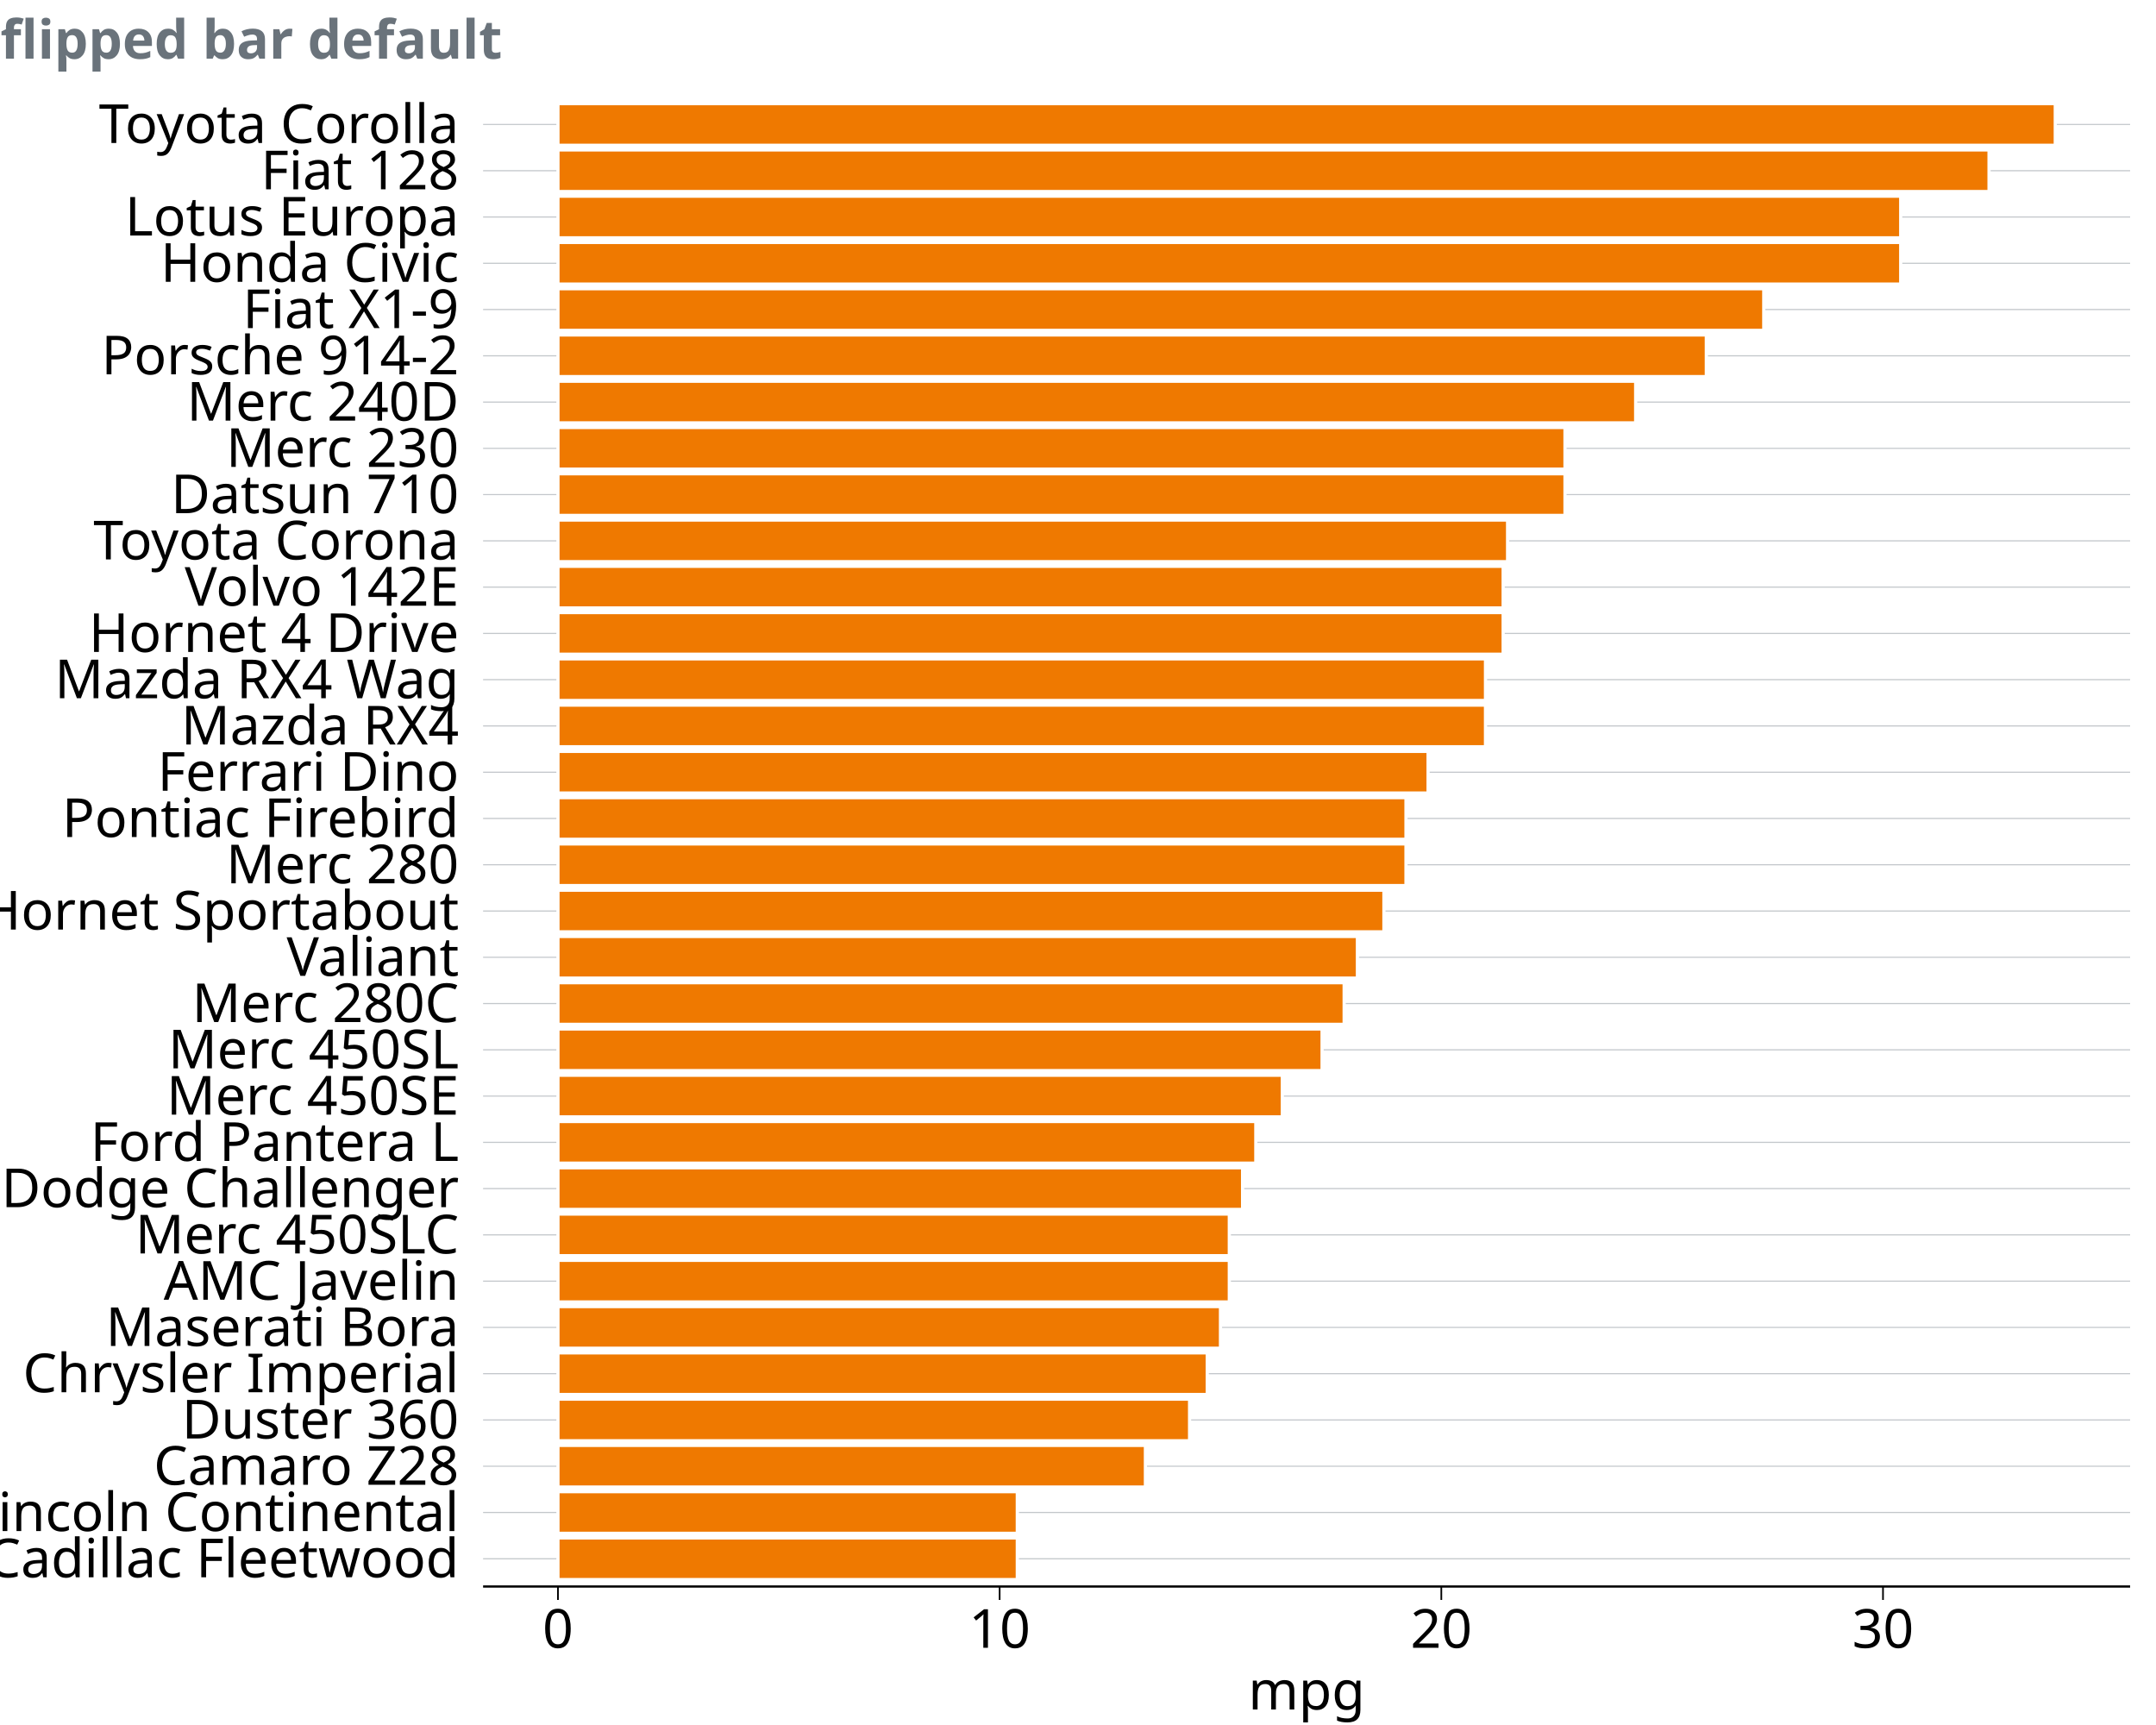
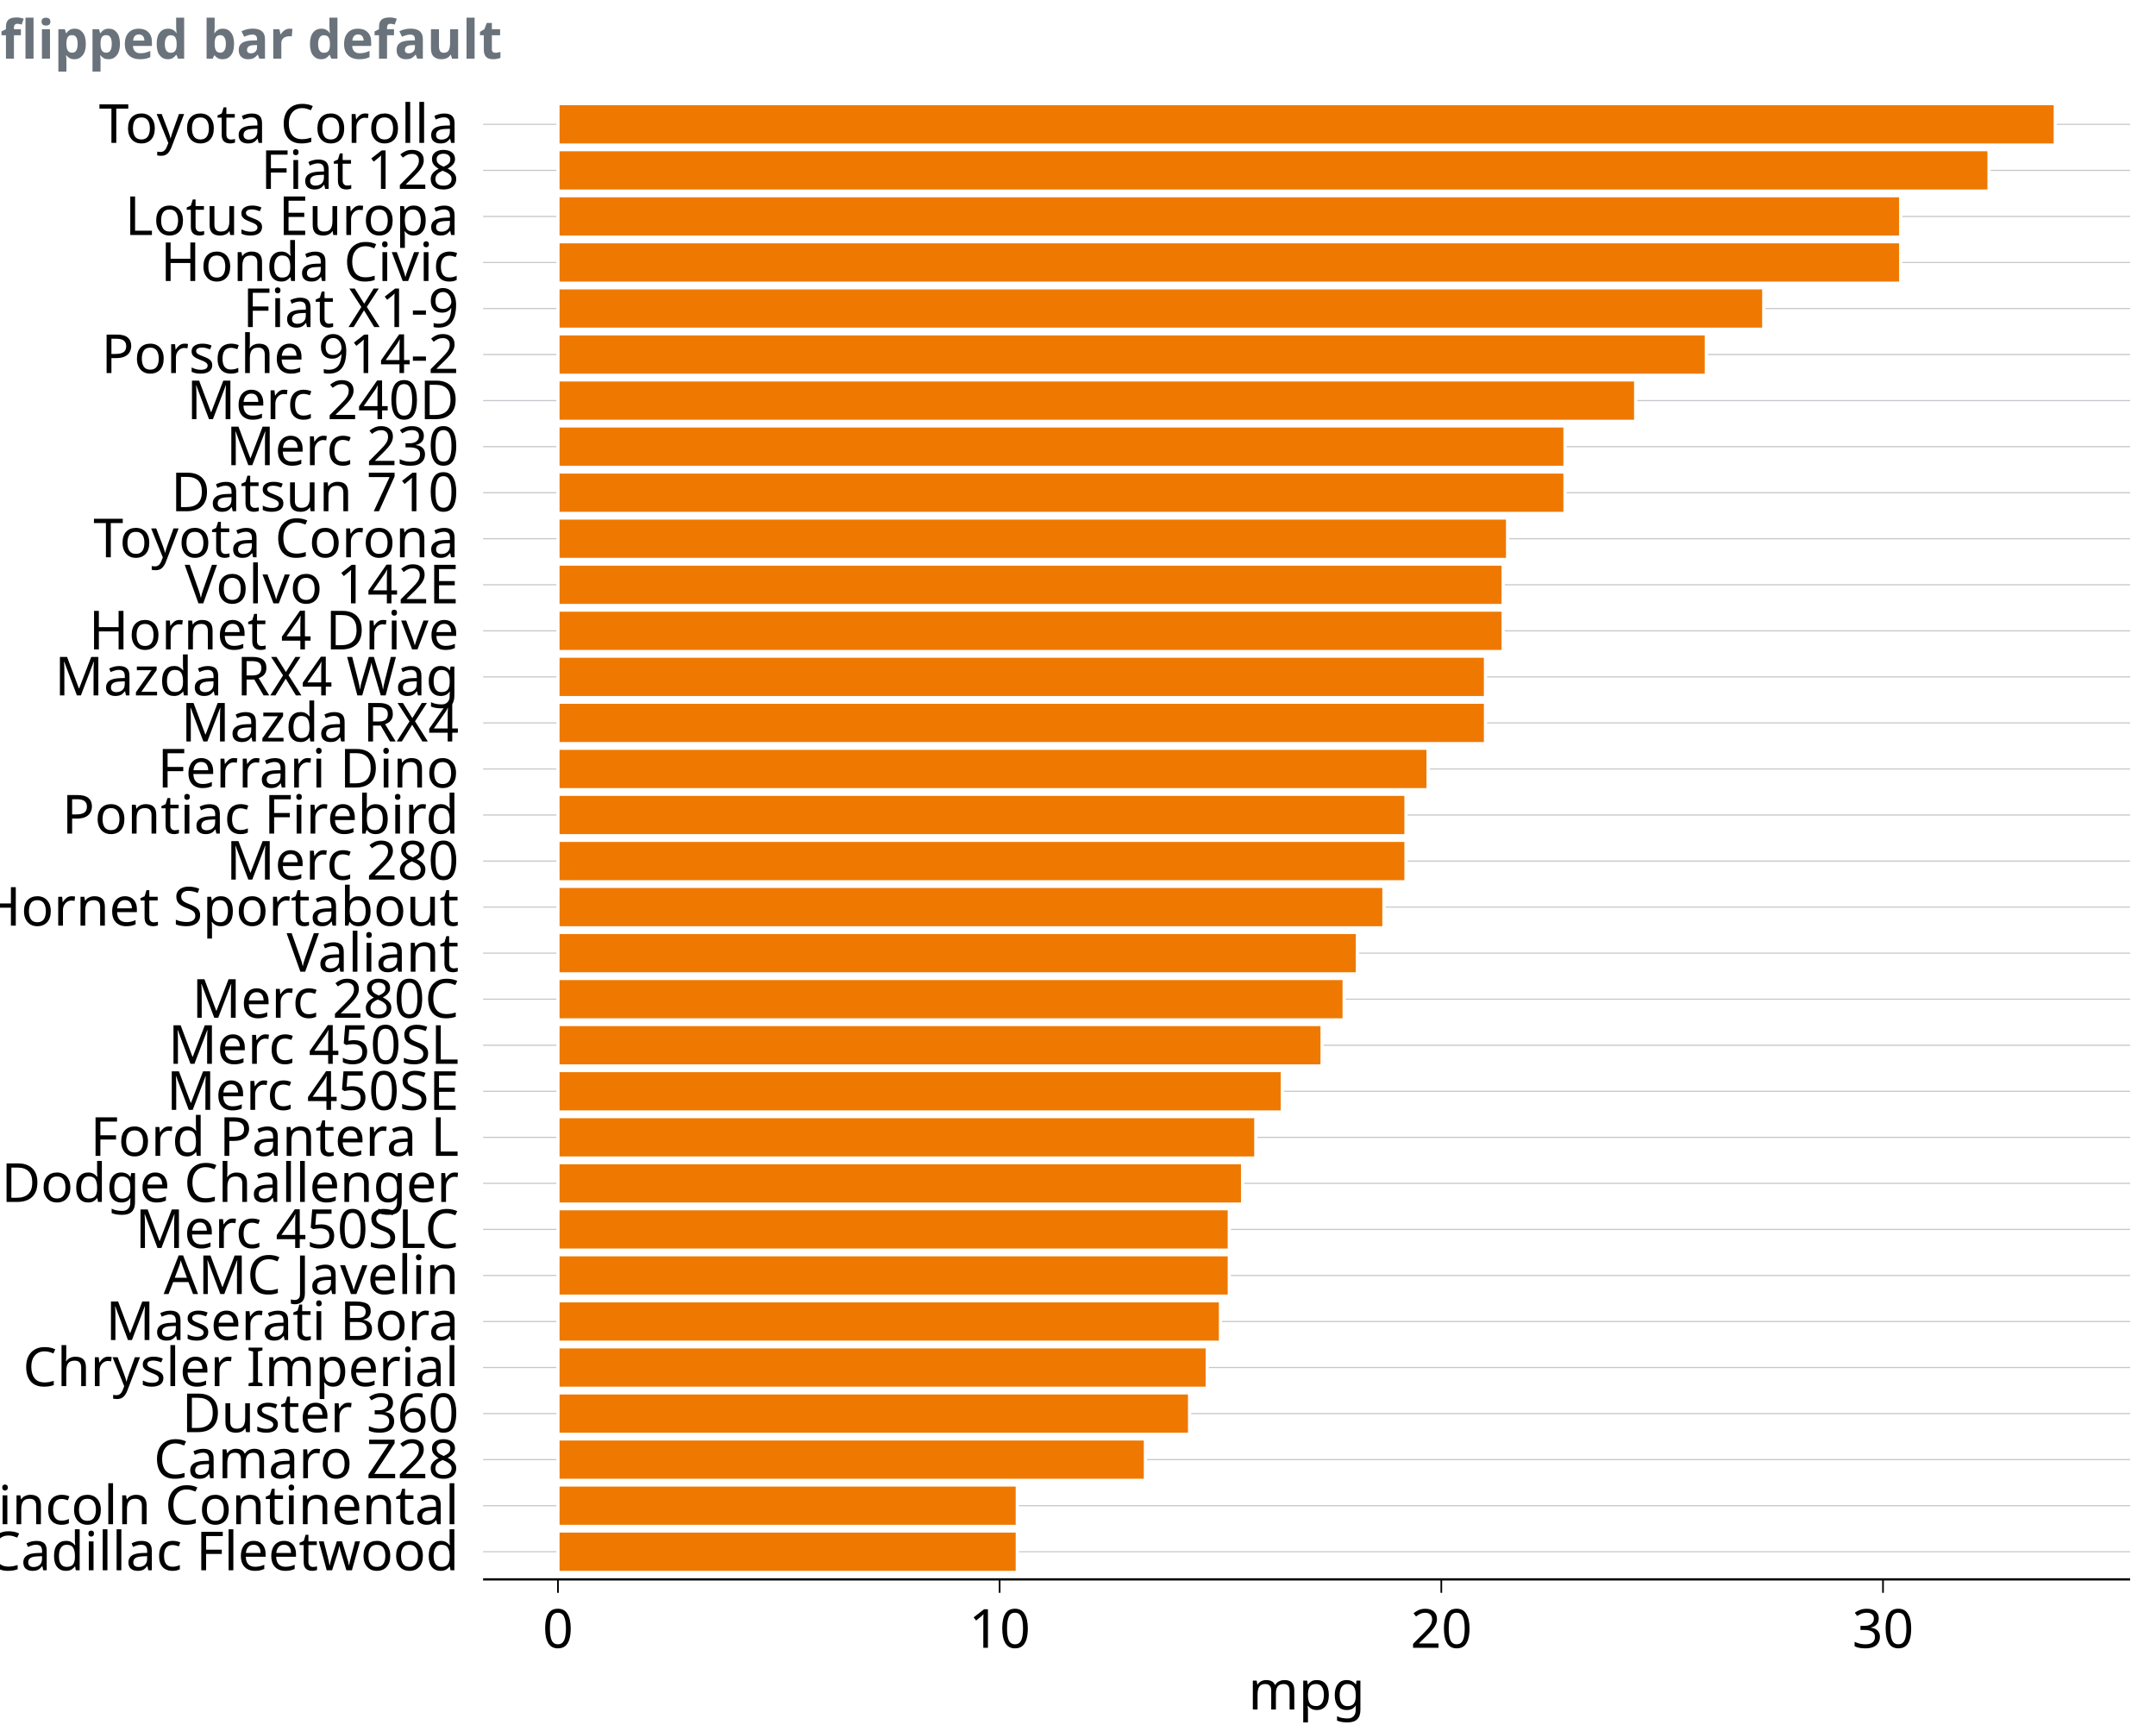
<svg xmlns="http://www.w3.org/2000/svg" class="svglite" data-engine-version="2.0" width="720.00pt" height="576.00pt" viewBox="0 0 720.00 576.00">
  <defs>
    <style type="text/css">
    .svglite line, .svglite polyline, .svglite polygon, .svglite path, .svglite rect, .svglite circle {
      fill: none;
      stroke: #000000;
      stroke-linecap: round;
      stroke-linejoin: round;
      stroke-miterlimit: 10.00;
    }
  </style>
  </defs>
  <rect width="100%" height="100%" style="stroke: none; fill: #FFFFFF;" />
  <defs>
    <clipPath id="cpMC4wMHw3MjAuMDB8MC4wMHw1NzYuMDA=">
      <rect x="0.00" y="0.00" width="720.00" height="576.00" />
    </clipPath>
  </defs>
  <g clip-path="url(#cpMC4wMHw3MjAuMDB8MC4wMHw1NzYuMDA=)">
    <rect x="0.00" y="0.00" width="720.00" height="576.00" style="stroke-width: 0.75; stroke: none; fill: #FFFFFF;" />
  </g>
  <defs>
-     <clipPath id="cpMTYxLjMzfDcxMS4zNnwzMi4yOXw1MjkuNzY=">
-       <rect x="161.33" y="32.29" width="550.03" height="497.47" />
+     <clipPath id="cpMTYxLjMzfDcxMS4zNnwzMi4yOXw1MjcuMzc=">
+       <rect x="161.33" y="32.29" width="550.03" height="495.08" />
    </clipPath>
  </defs>
-   <g clip-path="url(#cpMTYxLjMzfDcxMS4zNnwzMi4yOXw1MjkuNzY=)">
-     <rect x="161.33" y="32.29" width="550.03" height="497.47" style="stroke-width: 0.75; stroke: none; fill: #FFFFFF;" />
-     <polyline points="161.33,520.49 711.36,520.49 " style="stroke-width: 0.38; stroke: #C3C7CB; stroke-linecap: butt;" />
-     <polyline points="161.33,505.04 711.36,505.04 " style="stroke-width: 0.38; stroke: #C3C7CB; stroke-linecap: butt;" />
-     <polyline points="161.33,489.59 711.36,489.59 " style="stroke-width: 0.38; stroke: #C3C7CB; stroke-linecap: butt;" />
-     <polyline points="161.33,474.14 711.36,474.14 " style="stroke-width: 0.38; stroke: #C3C7CB; stroke-linecap: butt;" />
-     <polyline points="161.33,458.69 711.36,458.69 " style="stroke-width: 0.38; stroke: #C3C7CB; stroke-linecap: butt;" />
-     <polyline points="161.33,443.24 711.36,443.24 " style="stroke-width: 0.38; stroke: #C3C7CB; stroke-linecap: butt;" />
-     <polyline points="161.33,427.79 711.36,427.79 " style="stroke-width: 0.38; stroke: #C3C7CB; stroke-linecap: butt;" />
-     <polyline points="161.33,412.34 711.36,412.34 " style="stroke-width: 0.38; stroke: #C3C7CB; stroke-linecap: butt;" />
-     <polyline points="161.33,396.89 711.36,396.89 " style="stroke-width: 0.38; stroke: #C3C7CB; stroke-linecap: butt;" />
-     <polyline points="161.33,381.44 711.36,381.44 " style="stroke-width: 0.38; stroke: #C3C7CB; stroke-linecap: butt;" />
-     <polyline points="161.33,366.00 711.36,366.00 " style="stroke-width: 0.38; stroke: #C3C7CB; stroke-linecap: butt;" />
-     <polyline points="161.33,350.55 711.36,350.55 " style="stroke-width: 0.38; stroke: #C3C7CB; stroke-linecap: butt;" />
-     <polyline points="161.33,335.10 711.36,335.10 " style="stroke-width: 0.38; stroke: #C3C7CB; stroke-linecap: butt;" />
-     <polyline points="161.33,319.65 711.36,319.65 " style="stroke-width: 0.38; stroke: #C3C7CB; stroke-linecap: butt;" />
-     <polyline points="161.33,304.20 711.36,304.20 " style="stroke-width: 0.38; stroke: #C3C7CB; stroke-linecap: butt;" />
-     <polyline points="161.33,288.75 711.36,288.75 " style="stroke-width: 0.38; stroke: #C3C7CB; stroke-linecap: butt;" />
-     <polyline points="161.33,273.30 711.36,273.30 " style="stroke-width: 0.38; stroke: #C3C7CB; stroke-linecap: butt;" />
-     <polyline points="161.33,257.85 711.36,257.85 " style="stroke-width: 0.38; stroke: #C3C7CB; stroke-linecap: butt;" />
-     <polyline points="161.33,242.40 711.36,242.40 " style="stroke-width: 0.38; stroke: #C3C7CB; stroke-linecap: butt;" />
-     <polyline points="161.33,226.95 711.36,226.95 " style="stroke-width: 0.38; stroke: #C3C7CB; stroke-linecap: butt;" />
-     <polyline points="161.33,211.50 711.36,211.50 " style="stroke-width: 0.38; stroke: #C3C7CB; stroke-linecap: butt;" />
-     <polyline points="161.33,196.05 711.36,196.05 " style="stroke-width: 0.38; stroke: #C3C7CB; stroke-linecap: butt;" />
-     <polyline points="161.33,180.60 711.36,180.60 " style="stroke-width: 0.38; stroke: #C3C7CB; stroke-linecap: butt;" />
-     <polyline points="161.33,165.15 711.36,165.15 " style="stroke-width: 0.38; stroke: #C3C7CB; stroke-linecap: butt;" />
-     <polyline points="161.33,149.71 711.36,149.71 " style="stroke-width: 0.38; stroke: #C3C7CB; stroke-linecap: butt;" />
-     <polyline points="161.33,134.26 711.36,134.26 " style="stroke-width: 0.38; stroke: #C3C7CB; stroke-linecap: butt;" />
-     <polyline points="161.33,118.81 711.36,118.81 " style="stroke-width: 0.38; stroke: #C3C7CB; stroke-linecap: butt;" />
-     <polyline points="161.33,103.36 711.36,103.36 " style="stroke-width: 0.38; stroke: #C3C7CB; stroke-linecap: butt;" />
-     <polyline points="161.33,87.91 711.36,87.91 " style="stroke-width: 0.38; stroke: #C3C7CB; stroke-linecap: butt;" />
-     <polyline points="161.33,72.46 711.36,72.46 " style="stroke-width: 0.38; stroke: #C3C7CB; stroke-linecap: butt;" />
-     <polyline points="161.33,57.01 711.36,57.01 " style="stroke-width: 0.38; stroke: #C3C7CB; stroke-linecap: butt;" />
-     <polyline points="161.33,41.56 711.36,41.56 " style="stroke-width: 0.38; stroke: #C3C7CB; stroke-linecap: butt;" />
-     <rect x="186.33" y="235.45" width="309.75" height="13.90" style="stroke-width: 1.07; stroke: #FFFFFF; stroke-linecap: butt; stroke-linejoin: miter; fill: #EF7900;" />
-     <rect x="186.33" y="220.00" width="309.75" height="13.90" style="stroke-width: 1.07; stroke: #FFFFFF; stroke-linecap: butt; stroke-linejoin: miter; fill: #EF7900;" />
-     <rect x="186.33" y="158.20" width="336.30" height="13.90" style="stroke-width: 1.07; stroke: #FFFFFF; stroke-linecap: butt; stroke-linejoin: miter; fill: #EF7900;" />
-     <rect x="186.33" y="204.55" width="315.65" height="13.90" style="stroke-width: 1.07; stroke: #FFFFFF; stroke-linecap: butt; stroke-linejoin: miter; fill: #EF7900;" />
-     <rect x="186.33" y="297.25" width="275.83" height="13.90" style="stroke-width: 1.07; stroke: #FFFFFF; stroke-linecap: butt; stroke-linejoin: miter; fill: #EF7900;" />
-     <rect x="186.33" y="312.70" width="266.98" height="13.90" style="stroke-width: 1.07; stroke: #FFFFFF; stroke-linecap: butt; stroke-linejoin: miter; fill: #EF7900;" />
-     <rect x="186.33" y="467.19" width="210.93" height="13.90" style="stroke-width: 1.07; stroke: #FFFFFF; stroke-linecap: butt; stroke-linejoin: miter; fill: #EF7900;" />
-     <rect x="186.33" y="127.30" width="359.90" height="13.90" style="stroke-width: 1.07; stroke: #FFFFFF; stroke-linecap: butt; stroke-linejoin: miter; fill: #EF7900;" />
-     <rect x="186.33" y="142.75" width="336.30" height="13.90" style="stroke-width: 1.07; stroke: #FFFFFF; stroke-linecap: butt; stroke-linejoin: miter; fill: #EF7900;" />
-     <rect x="186.33" y="281.80" width="283.20" height="13.90" style="stroke-width: 1.07; stroke: #FFFFFF; stroke-linecap: butt; stroke-linejoin: miter; fill: #EF7900;" />
-     <rect x="186.33" y="328.14" width="262.55" height="13.90" style="stroke-width: 1.07; stroke: #FFFFFF; stroke-linecap: butt; stroke-linejoin: miter; fill: #EF7900;" />
-     <rect x="186.33" y="359.04" width="241.90" height="13.90" style="stroke-width: 1.07; stroke: #FFFFFF; stroke-linecap: butt; stroke-linejoin: miter; fill: #EF7900;" />
-     <rect x="186.33" y="343.59" width="255.18" height="13.90" style="stroke-width: 1.07; stroke: #FFFFFF; stroke-linecap: butt; stroke-linejoin: miter; fill: #EF7900;" />
-     <rect x="186.33" y="405.39" width="224.20" height="13.90" style="stroke-width: 1.07; stroke: #FFFFFF; stroke-linecap: butt; stroke-linejoin: miter; fill: #EF7900;" />
-     <rect x="186.33" y="513.54" width="153.40" height="13.90" style="stroke-width: 1.07; stroke: #FFFFFF; stroke-linecap: butt; stroke-linejoin: miter; fill: #EF7900;" />
-     <rect x="186.33" y="498.09" width="153.40" height="13.90" style="stroke-width: 1.07; stroke: #FFFFFF; stroke-linecap: butt; stroke-linejoin: miter; fill: #EF7900;" />
-     <rect x="186.33" y="451.74" width="216.83" height="13.90" style="stroke-width: 1.07; stroke: #FFFFFF; stroke-linecap: butt; stroke-linejoin: miter; fill: #EF7900;" />
-     <rect x="186.33" y="50.06" width="477.91" height="13.90" style="stroke-width: 1.07; stroke: #FFFFFF; stroke-linecap: butt; stroke-linejoin: miter; fill: #EF7900;" />
-     <rect x="186.33" y="80.96" width="448.41" height="13.90" style="stroke-width: 1.07; stroke: #FFFFFF; stroke-linecap: butt; stroke-linejoin: miter; fill: #EF7900;" />
-     <rect x="186.33" y="34.61" width="500.03" height="13.90" style="stroke-width: 1.07; stroke: #FFFFFF; stroke-linecap: butt; stroke-linejoin: miter; fill: #EF7900;" />
-     <rect x="186.33" y="173.65" width="317.13" height="13.90" style="stroke-width: 1.07; stroke: #FFFFFF; stroke-linecap: butt; stroke-linejoin: miter; fill: #EF7900;" />
-     <rect x="186.33" y="389.94" width="228.63" height="13.90" style="stroke-width: 1.07; stroke: #FFFFFF; stroke-linecap: butt; stroke-linejoin: miter; fill: #EF7900;" />
-     <rect x="186.33" y="420.84" width="224.20" height="13.90" style="stroke-width: 1.07; stroke: #FFFFFF; stroke-linecap: butt; stroke-linejoin: miter; fill: #EF7900;" />
-     <rect x="186.33" y="482.64" width="196.18" height="13.90" style="stroke-width: 1.07; stroke: #FFFFFF; stroke-linecap: butt; stroke-linejoin: miter; fill: #EF7900;" />
-     <rect x="186.33" y="266.35" width="283.20" height="13.90" style="stroke-width: 1.07; stroke: #FFFFFF; stroke-linecap: butt; stroke-linejoin: miter; fill: #EF7900;" />
-     <rect x="186.33" y="96.41" width="402.68" height="13.90" style="stroke-width: 1.07; stroke: #FFFFFF; stroke-linecap: butt; stroke-linejoin: miter; fill: #EF7900;" />
-     <rect x="186.33" y="111.85" width="383.50" height="13.90" style="stroke-width: 1.07; stroke: #FFFFFF; stroke-linecap: butt; stroke-linejoin: miter; fill: #EF7900;" />
-     <rect x="186.33" y="65.51" width="448.41" height="13.90" style="stroke-width: 1.07; stroke: #FFFFFF; stroke-linecap: butt; stroke-linejoin: miter; fill: #EF7900;" />
-     <rect x="186.33" y="374.49" width="233.05" height="13.90" style="stroke-width: 1.07; stroke: #FFFFFF; stroke-linecap: butt; stroke-linejoin: miter; fill: #EF7900;" />
-     <rect x="186.33" y="250.90" width="290.58" height="13.90" style="stroke-width: 1.07; stroke: #FFFFFF; stroke-linecap: butt; stroke-linejoin: miter; fill: #EF7900;" />
-     <rect x="186.33" y="436.29" width="221.25" height="13.90" style="stroke-width: 1.07; stroke: #FFFFFF; stroke-linecap: butt; stroke-linejoin: miter; fill: #EF7900;" />
-     <rect x="186.33" y="189.10" width="315.65" height="13.90" style="stroke-width: 1.07; stroke: #FFFFFF; stroke-linecap: butt; stroke-linejoin: miter; fill: #EF7900;" />
+   <g clip-path="url(#cpMTYxLjMzfDcxMS4zNnwzMi4yOXw1MjcuMzc=)">
+     <rect x="161.33" y="32.29" width="550.03" height="495.08" style="stroke-width: 0.75; stroke: none; fill: #FFFFFF;" />
+     <polyline points="161.33,518.14 711.36,518.14 " style="stroke-width: 0.38; stroke: #C3C7CB; stroke-linecap: butt;" />
+     <polyline points="161.33,502.77 711.36,502.77 " style="stroke-width: 0.38; stroke: #C3C7CB; stroke-linecap: butt;" />
+     <polyline points="161.33,487.39 711.36,487.39 " style="stroke-width: 0.38; stroke: #C3C7CB; stroke-linecap: butt;" />
+     <polyline points="161.33,472.02 711.36,472.02 " style="stroke-width: 0.38; stroke: #C3C7CB; stroke-linecap: butt;" />
+     <polyline points="161.33,456.64 711.36,456.64 " style="stroke-width: 0.38; stroke: #C3C7CB; stroke-linecap: butt;" />
+     <polyline points="161.33,441.27 711.36,441.27 " style="stroke-width: 0.38; stroke: #C3C7CB; stroke-linecap: butt;" />
+     <polyline points="161.33,425.89 711.36,425.89 " style="stroke-width: 0.38; stroke: #C3C7CB; stroke-linecap: butt;" />
+     <polyline points="161.33,410.52 711.36,410.52 " style="stroke-width: 0.38; stroke: #C3C7CB; stroke-linecap: butt;" />
+     <polyline points="161.33,395.14 711.36,395.14 " style="stroke-width: 0.38; stroke: #C3C7CB; stroke-linecap: butt;" />
+     <polyline points="161.33,379.77 711.36,379.77 " style="stroke-width: 0.38; stroke: #C3C7CB; stroke-linecap: butt;" />
+     <polyline points="161.33,364.39 711.36,364.39 " style="stroke-width: 0.38; stroke: #C3C7CB; stroke-linecap: butt;" />
+     <polyline points="161.33,349.02 711.36,349.02 " style="stroke-width: 0.38; stroke: #C3C7CB; stroke-linecap: butt;" />
+     <polyline points="161.33,333.64 711.36,333.64 " style="stroke-width: 0.38; stroke: #C3C7CB; stroke-linecap: butt;" />
+     <polyline points="161.33,318.27 711.36,318.27 " style="stroke-width: 0.38; stroke: #C3C7CB; stroke-linecap: butt;" />
+     <polyline points="161.33,302.89 711.36,302.89 " style="stroke-width: 0.38; stroke: #C3C7CB; stroke-linecap: butt;" />
+     <polyline points="161.33,287.52 711.36,287.52 " style="stroke-width: 0.38; stroke: #C3C7CB; stroke-linecap: butt;" />
+     <polyline points="161.33,272.14 711.36,272.14 " style="stroke-width: 0.38; stroke: #C3C7CB; stroke-linecap: butt;" />
+     <polyline points="161.33,256.77 711.36,256.77 " style="stroke-width: 0.38; stroke: #C3C7CB; stroke-linecap: butt;" />
+     <polyline points="161.33,241.39 711.36,241.39 " style="stroke-width: 0.38; stroke: #C3C7CB; stroke-linecap: butt;" />
+     <polyline points="161.33,226.02 711.36,226.02 " style="stroke-width: 0.38; stroke: #C3C7CB; stroke-linecap: butt;" />
+     <polyline points="161.33,210.64 711.36,210.64 " style="stroke-width: 0.38; stroke: #C3C7CB; stroke-linecap: butt;" />
+     <polyline points="161.33,195.27 711.36,195.27 " style="stroke-width: 0.38; stroke: #C3C7CB; stroke-linecap: butt;" />
+     <polyline points="161.33,179.89 711.36,179.89 " style="stroke-width: 0.38; stroke: #C3C7CB; stroke-linecap: butt;" />
+     <polyline points="161.33,164.52 711.36,164.52 " style="stroke-width: 0.38; stroke: #C3C7CB; stroke-linecap: butt;" />
+     <polyline points="161.33,149.14 711.36,149.14 " style="stroke-width: 0.38; stroke: #C3C7CB; stroke-linecap: butt;" />
+     <polyline points="161.33,133.77 711.36,133.77 " style="stroke-width: 0.38; stroke: #C3C7CB; stroke-linecap: butt;" />
+     <polyline points="161.33,118.39 711.36,118.39 " style="stroke-width: 0.38; stroke: #C3C7CB; stroke-linecap: butt;" />
+     <polyline points="161.33,103.02 711.36,103.02 " style="stroke-width: 0.38; stroke: #C3C7CB; stroke-linecap: butt;" />
+     <polyline points="161.33,87.64 711.36,87.64 " style="stroke-width: 0.38; stroke: #C3C7CB; stroke-linecap: butt;" />
+     <polyline points="161.33,72.27 711.36,72.27 " style="stroke-width: 0.38; stroke: #C3C7CB; stroke-linecap: butt;" />
+     <polyline points="161.33,56.89 711.36,56.89 " style="stroke-width: 0.38; stroke: #C3C7CB; stroke-linecap: butt;" />
+     <polyline points="161.33,41.52 711.36,41.52 " style="stroke-width: 0.38; stroke: #C3C7CB; stroke-linecap: butt;" />
+     <rect x="186.33" y="234.47" width="309.75" height="13.84" style="stroke-width: 1.07; stroke: #FFFFFF; stroke-linecap: butt; stroke-linejoin: miter; fill: #EF7900;" />
+     <rect x="186.33" y="219.10" width="309.75" height="13.84" style="stroke-width: 1.07; stroke: #FFFFFF; stroke-linecap: butt; stroke-linejoin: miter; fill: #EF7900;" />
+     <rect x="186.33" y="157.60" width="336.30" height="13.84" style="stroke-width: 1.07; stroke: #FFFFFF; stroke-linecap: butt; stroke-linejoin: miter; fill: #EF7900;" />
+     <rect x="186.33" y="203.72" width="315.65" height="13.84" style="stroke-width: 1.07; stroke: #FFFFFF; stroke-linecap: butt; stroke-linejoin: miter; fill: #EF7900;" />
+     <rect x="186.33" y="295.97" width="275.83" height="13.84" style="stroke-width: 1.07; stroke: #FFFFFF; stroke-linecap: butt; stroke-linejoin: miter; fill: #EF7900;" />
+     <rect x="186.33" y="311.35" width="266.98" height="13.84" style="stroke-width: 1.07; stroke: #FFFFFF; stroke-linecap: butt; stroke-linejoin: miter; fill: #EF7900;" />
+     <rect x="186.33" y="465.10" width="210.93" height="13.84" style="stroke-width: 1.07; stroke: #FFFFFF; stroke-linecap: butt; stroke-linejoin: miter; fill: #EF7900;" />
+     <rect x="186.33" y="126.85" width="359.90" height="13.84" style="stroke-width: 1.07; stroke: #FFFFFF; stroke-linecap: butt; stroke-linejoin: miter; fill: #EF7900;" />
+     <rect x="186.33" y="142.22" width="336.30" height="13.84" style="stroke-width: 1.07; stroke: #FFFFFF; stroke-linecap: butt; stroke-linejoin: miter; fill: #EF7900;" />
+     <rect x="186.33" y="280.60" width="283.20" height="13.84" style="stroke-width: 1.07; stroke: #FFFFFF; stroke-linecap: butt; stroke-linejoin: miter; fill: #EF7900;" />
+     <rect x="186.33" y="326.72" width="262.55" height="13.84" style="stroke-width: 1.07; stroke: #FFFFFF; stroke-linecap: butt; stroke-linejoin: miter; fill: #EF7900;" />
+     <rect x="186.33" y="357.47" width="241.90" height="13.84" style="stroke-width: 1.07; stroke: #FFFFFF; stroke-linecap: butt; stroke-linejoin: miter; fill: #EF7900;" />
+     <rect x="186.33" y="342.10" width="255.18" height="13.84" style="stroke-width: 1.07; stroke: #FFFFFF; stroke-linecap: butt; stroke-linejoin: miter; fill: #EF7900;" />
+     <rect x="186.33" y="403.60" width="224.20" height="13.84" style="stroke-width: 1.07; stroke: #FFFFFF; stroke-linecap: butt; stroke-linejoin: miter; fill: #EF7900;" />
+     <rect x="186.33" y="511.22" width="153.40" height="13.84" style="stroke-width: 1.07; stroke: #FFFFFF; stroke-linecap: butt; stroke-linejoin: miter; fill: #EF7900;" />
+     <rect x="186.33" y="495.85" width="153.40" height="13.84" style="stroke-width: 1.07; stroke: #FFFFFF; stroke-linecap: butt; stroke-linejoin: miter; fill: #EF7900;" />
+     <rect x="186.33" y="449.72" width="216.83" height="13.84" style="stroke-width: 1.07; stroke: #FFFFFF; stroke-linecap: butt; stroke-linejoin: miter; fill: #EF7900;" />
+     <rect x="186.33" y="49.97" width="477.91" height="13.84" style="stroke-width: 1.07; stroke: #FFFFFF; stroke-linecap: butt; stroke-linejoin: miter; fill: #EF7900;" />
+     <rect x="186.33" y="80.72" width="448.41" height="13.84" style="stroke-width: 1.07; stroke: #FFFFFF; stroke-linecap: butt; stroke-linejoin: miter; fill: #EF7900;" />
+     <rect x="186.33" y="34.60" width="500.03" height="13.84" style="stroke-width: 1.07; stroke: #FFFFFF; stroke-linecap: butt; stroke-linejoin: miter; fill: #EF7900;" />
+     <rect x="186.33" y="172.97" width="317.13" height="13.84" style="stroke-width: 1.07; stroke: #FFFFFF; stroke-linecap: butt; stroke-linejoin: miter; fill: #EF7900;" />
+     <rect x="186.33" y="388.22" width="228.63" height="13.84" style="stroke-width: 1.07; stroke: #FFFFFF; stroke-linecap: butt; stroke-linejoin: miter; fill: #EF7900;" />
+     <rect x="186.33" y="418.97" width="224.20" height="13.84" style="stroke-width: 1.07; stroke: #FFFFFF; stroke-linecap: butt; stroke-linejoin: miter; fill: #EF7900;" />
+     <rect x="186.33" y="480.47" width="196.18" height="13.84" style="stroke-width: 1.07; stroke: #FFFFFF; stroke-linecap: butt; stroke-linejoin: miter; fill: #EF7900;" />
+     <rect x="186.33" y="265.22" width="283.20" height="13.84" style="stroke-width: 1.07; stroke: #FFFFFF; stroke-linecap: butt; stroke-linejoin: miter; fill: #EF7900;" />
+     <rect x="186.33" y="96.10" width="402.68" height="13.84" style="stroke-width: 1.07; stroke: #FFFFFF; stroke-linecap: butt; stroke-linejoin: miter; fill: #EF7900;" />
+     <rect x="186.33" y="111.47" width="383.50" height="13.84" style="stroke-width: 1.07; stroke: #FFFFFF; stroke-linecap: butt; stroke-linejoin: miter; fill: #EF7900;" />
+     <rect x="186.33" y="65.35" width="448.41" height="13.84" style="stroke-width: 1.07; stroke: #FFFFFF; stroke-linecap: butt; stroke-linejoin: miter; fill: #EF7900;" />
+     <rect x="186.33" y="372.85" width="233.05" height="13.84" style="stroke-width: 1.07; stroke: #FFFFFF; stroke-linecap: butt; stroke-linejoin: miter; fill: #EF7900;" />
+     <rect x="186.33" y="249.85" width="290.58" height="13.84" style="stroke-width: 1.07; stroke: #FFFFFF; stroke-linecap: butt; stroke-linejoin: miter; fill: #EF7900;" />
+     <rect x="186.33" y="434.35" width="221.25" height="13.84" style="stroke-width: 1.07; stroke: #FFFFFF; stroke-linecap: butt; stroke-linejoin: miter; fill: #EF7900;" />
+     <rect x="186.33" y="188.35" width="315.65" height="13.84" style="stroke-width: 1.07; stroke: #FFFFFF; stroke-linecap: butt; stroke-linejoin: miter; fill: #EF7900;" />
  </g>
  <g clip-path="url(#cpMC4wMHw3MjAuMDB8MC4wMHw1NzYuMDA=)">
-     <text x="153.26" y="526.68" text-anchor="end" style="font-size: 18.00px; font-family: sans;" textLength="152.09px" lengthAdjust="spacingAndGlyphs">Cadillac Fleetwood</text>
-     <text x="153.26" y="511.23" text-anchor="end" style="font-size: 18.00px; font-family: sans;" textLength="153.11px" lengthAdjust="spacingAndGlyphs">Lincoln Continental</text>
-     <text x="153.26" y="495.78" text-anchor="end" style="font-size: 18.00px; font-family: sans;" textLength="100.05px" lengthAdjust="spacingAndGlyphs">Camaro Z28</text>
-     <text x="153.26" y="480.33" text-anchor="end" style="font-size: 18.00px; font-family: sans;" textLength="88.06px" lengthAdjust="spacingAndGlyphs">Duster 360</text>
-     <text x="153.26" y="464.89" text-anchor="end" style="font-size: 18.00px; font-family: sans;" textLength="136.05px" lengthAdjust="spacingAndGlyphs">Chrysler Imperial</text>
-     <text x="153.26" y="449.44" text-anchor="end" style="font-size: 18.00px; font-family: sans;" textLength="112.06px" lengthAdjust="spacingAndGlyphs">Maserati Bora</text>
-     <text x="153.26" y="433.99" text-anchor="end" style="font-size: 18.00px; font-family: sans;" textLength="101.06px" lengthAdjust="spacingAndGlyphs">AMC Javelin</text>
-     <text x="153.26" y="418.54" text-anchor="end" style="font-size: 18.00px; font-family: sans;" textLength="110.07px" lengthAdjust="spacingAndGlyphs">Merc 450SLC</text>
-     <text x="153.26" y="403.09" text-anchor="end" style="font-size: 18.00px; font-family: sans;" textLength="145.11px" lengthAdjust="spacingAndGlyphs">Dodge Challenger</text>
-     <text x="153.26" y="387.64" text-anchor="end" style="font-size: 18.00px; font-family: sans;" textLength="120.07px" lengthAdjust="spacingAndGlyphs">Ford Pantera L</text>
-     <text x="153.26" y="372.19" text-anchor="end" style="font-size: 18.00px; font-family: sans;" textLength="99.07px" lengthAdjust="spacingAndGlyphs">Merc 450SE</text>
-     <text x="153.26" y="356.74" text-anchor="end" style="font-size: 18.00px; font-family: sans;" textLength="97.07px" lengthAdjust="spacingAndGlyphs">Merc 450SL</text>
-     <text x="153.26" y="341.29" text-anchor="end" style="font-size: 18.00px; font-family: sans;" textLength="88.05px" lengthAdjust="spacingAndGlyphs">Merc 280C</text>
-     <text x="153.26" y="325.84" text-anchor="end" style="font-size: 18.00px; font-family: sans;" textLength="55.04px" lengthAdjust="spacingAndGlyphs">Valiant</text>
-     <text x="153.26" y="310.39" text-anchor="end" style="font-size: 18.00px; font-family: sans;" textLength="147.11px" lengthAdjust="spacingAndGlyphs">Hornet Sportabout</text>
-     <text x="153.26" y="294.94" text-anchor="end" style="font-size: 18.00px; font-family: sans;" textLength="75.05px" lengthAdjust="spacingAndGlyphs">Merc 280</text>
-     <text x="153.26" y="279.49" text-anchor="end" style="font-size: 18.00px; font-family: sans;" textLength="126.06px" lengthAdjust="spacingAndGlyphs">Pontiac Firebird</text>
-     <text x="153.26" y="264.04" text-anchor="end" style="font-size: 18.00px; font-family: sans;" textLength="95.02px" lengthAdjust="spacingAndGlyphs">Ferrari Dino</text>
-     <text x="153.26" y="248.60" text-anchor="end" style="font-size: 18.00px; font-family: sans;" textLength="94.07px" lengthAdjust="spacingAndGlyphs">Mazda RX4</text>
-     <text x="153.26" y="233.15" text-anchor="end" style="font-size: 18.00px; font-family: sans;" textLength="136.08px" lengthAdjust="spacingAndGlyphs">Mazda RX4 Wag</text>
-     <text x="153.26" y="217.70" text-anchor="end" style="font-size: 18.00px; font-family: sans;" textLength="116.06px" lengthAdjust="spacingAndGlyphs">Hornet 4 Drive</text>
-     <text x="153.26" y="202.25" text-anchor="end" style="font-size: 18.00px; font-family: sans;" textLength="92.08px" lengthAdjust="spacingAndGlyphs">Volvo 142E</text>
-     <text x="153.26" y="186.80" text-anchor="end" style="font-size: 18.00px; font-family: sans;" textLength="119.08px" lengthAdjust="spacingAndGlyphs">Toyota Corona</text>
-     <text x="153.26" y="171.35" text-anchor="end" style="font-size: 18.00px; font-family: sans;" textLength="92.08px" lengthAdjust="spacingAndGlyphs">Datsun 710</text>
-     <text x="153.26" y="155.90" text-anchor="end" style="font-size: 18.00px; font-family: sans;" textLength="75.05px" lengthAdjust="spacingAndGlyphs">Merc 230</text>
-     <text x="153.26" y="140.45" text-anchor="end" style="font-size: 18.00px; font-family: sans;" textLength="88.05px" lengthAdjust="spacingAndGlyphs">Merc 240D</text>
-     <text x="153.26" y="125.00" text-anchor="end" style="font-size: 18.00px; font-family: sans;" textLength="117.09px" lengthAdjust="spacingAndGlyphs">Porsche 914-2</text>
-     <text x="153.26" y="109.55" text-anchor="end" style="font-size: 18.00px; font-family: sans;" textLength="73.03px" lengthAdjust="spacingAndGlyphs">Fiat X1-9</text>
-     <text x="153.26" y="94.10" text-anchor="end" style="font-size: 18.00px; font-family: sans;" textLength="97.06px" lengthAdjust="spacingAndGlyphs">Honda Civic</text>
-     <text x="153.26" y="78.65" text-anchor="end" style="font-size: 18.00px; font-family: sans;" textLength="107.09px" lengthAdjust="spacingAndGlyphs">Lotus Europa</text>
-     <text x="153.26" y="63.20" text-anchor="end" style="font-size: 18.00px; font-family: sans;" textLength="65.04px" lengthAdjust="spacingAndGlyphs">Fiat 128</text>
-     <text x="153.26" y="47.75" text-anchor="end" style="font-size: 18.00px; font-family: sans;" textLength="117.06px" lengthAdjust="spacingAndGlyphs">Toyota Corolla</text>
-     <polyline points="161.33,529.76 711.36,529.76 " style="stroke-width: 0.75; stroke-linecap: butt;" />
-     <polyline points="186.33,534.24 186.33,529.76 " style="stroke-width: 0.56; stroke-linecap: butt;" />
-     <polyline points="333.83,534.24 333.83,529.76 " style="stroke-width: 0.56; stroke-linecap: butt;" />
-     <polyline points="481.33,534.24 481.33,529.76 " style="stroke-width: 0.56; stroke-linecap: butt;" />
-     <polyline points="628.83,534.24 628.83,529.76 " style="stroke-width: 0.56; stroke-linecap: butt;" />
+     <text x="153.26" y="524.34" text-anchor="end" style="font-size: 18.00px; font-family: sans;" textLength="152.09px" lengthAdjust="spacingAndGlyphs">Cadillac Fleetwood</text>
+     <text x="153.26" y="508.96" text-anchor="end" style="font-size: 18.00px; font-family: sans;" textLength="153.11px" lengthAdjust="spacingAndGlyphs">Lincoln Continental</text>
+     <text x="153.26" y="493.59" text-anchor="end" style="font-size: 18.00px; font-family: sans;" textLength="100.05px" lengthAdjust="spacingAndGlyphs">Camaro Z28</text>
+     <text x="153.26" y="478.21" text-anchor="end" style="font-size: 18.00px; font-family: sans;" textLength="88.06px" lengthAdjust="spacingAndGlyphs">Duster 360</text>
+     <text x="153.26" y="462.84" text-anchor="end" style="font-size: 18.00px; font-family: sans;" textLength="136.05px" lengthAdjust="spacingAndGlyphs">Chrysler Imperial</text>
+     <text x="153.26" y="447.46" text-anchor="end" style="font-size: 18.00px; font-family: sans;" textLength="112.06px" lengthAdjust="spacingAndGlyphs">Maserati Bora</text>
+     <text x="153.26" y="432.09" text-anchor="end" style="font-size: 18.00px; font-family: sans;" textLength="101.06px" lengthAdjust="spacingAndGlyphs">AMC Javelin</text>
+     <text x="153.26" y="416.71" text-anchor="end" style="font-size: 18.00px; font-family: sans;" textLength="110.07px" lengthAdjust="spacingAndGlyphs">Merc 450SLC</text>
+     <text x="153.26" y="401.34" text-anchor="end" style="font-size: 18.00px; font-family: sans;" textLength="145.11px" lengthAdjust="spacingAndGlyphs">Dodge Challenger</text>
+     <text x="153.26" y="385.96" text-anchor="end" style="font-size: 18.00px; font-family: sans;" textLength="120.07px" lengthAdjust="spacingAndGlyphs">Ford Pantera L</text>
+     <text x="153.26" y="370.59" text-anchor="end" style="font-size: 18.00px; font-family: sans;" textLength="99.07px" lengthAdjust="spacingAndGlyphs">Merc 450SE</text>
+     <text x="153.26" y="355.21" text-anchor="end" style="font-size: 18.00px; font-family: sans;" textLength="97.07px" lengthAdjust="spacingAndGlyphs">Merc 450SL</text>
+     <text x="153.26" y="339.84" text-anchor="end" style="font-size: 18.00px; font-family: sans;" textLength="88.05px" lengthAdjust="spacingAndGlyphs">Merc 280C</text>
+     <text x="153.26" y="324.46" text-anchor="end" style="font-size: 18.00px; font-family: sans;" textLength="55.04px" lengthAdjust="spacingAndGlyphs">Valiant</text>
+     <text x="153.26" y="309.09" text-anchor="end" style="font-size: 18.00px; font-family: sans;" textLength="147.11px" lengthAdjust="spacingAndGlyphs">Hornet Sportabout</text>
+     <text x="153.26" y="293.71" text-anchor="end" style="font-size: 18.00px; font-family: sans;" textLength="75.05px" lengthAdjust="spacingAndGlyphs">Merc 280</text>
+     <text x="153.26" y="278.34" text-anchor="end" style="font-size: 18.00px; font-family: sans;" textLength="126.06px" lengthAdjust="spacingAndGlyphs">Pontiac Firebird</text>
+     <text x="153.26" y="262.96" text-anchor="end" style="font-size: 18.00px; font-family: sans;" textLength="95.02px" lengthAdjust="spacingAndGlyphs">Ferrari Dino</text>
+     <text x="153.26" y="247.59" text-anchor="end" style="font-size: 18.00px; font-family: sans;" textLength="94.07px" lengthAdjust="spacingAndGlyphs">Mazda RX4</text>
+     <text x="153.26" y="232.21" text-anchor="end" style="font-size: 18.00px; font-family: sans;" textLength="136.08px" lengthAdjust="spacingAndGlyphs">Mazda RX4 Wag</text>
+     <text x="153.26" y="216.84" text-anchor="end" style="font-size: 18.00px; font-family: sans;" textLength="116.06px" lengthAdjust="spacingAndGlyphs">Hornet 4 Drive</text>
+     <text x="153.26" y="201.46" text-anchor="end" style="font-size: 18.00px; font-family: sans;" textLength="92.08px" lengthAdjust="spacingAndGlyphs">Volvo 142E</text>
+     <text x="153.26" y="186.09" text-anchor="end" style="font-size: 18.00px; font-family: sans;" textLength="119.08px" lengthAdjust="spacingAndGlyphs">Toyota Corona</text>
+     <text x="153.26" y="170.71" text-anchor="end" style="font-size: 18.00px; font-family: sans;" textLength="92.08px" lengthAdjust="spacingAndGlyphs">Datsun 710</text>
+     <text x="153.26" y="155.33" text-anchor="end" style="font-size: 18.00px; font-family: sans;" textLength="75.05px" lengthAdjust="spacingAndGlyphs">Merc 230</text>
+     <text x="153.26" y="139.96" text-anchor="end" style="font-size: 18.00px; font-family: sans;" textLength="88.05px" lengthAdjust="spacingAndGlyphs">Merc 240D</text>
+     <text x="153.26" y="124.58" text-anchor="end" style="font-size: 18.00px; font-family: sans;" textLength="117.09px" lengthAdjust="spacingAndGlyphs">Porsche 914-2</text>
+     <text x="153.26" y="109.21" text-anchor="end" style="font-size: 18.00px; font-family: sans;" textLength="73.03px" lengthAdjust="spacingAndGlyphs">Fiat X1-9</text>
+     <text x="153.26" y="93.83" text-anchor="end" style="font-size: 18.00px; font-family: sans;" textLength="97.06px" lengthAdjust="spacingAndGlyphs">Honda Civic</text>
+     <text x="153.26" y="78.46" text-anchor="end" style="font-size: 18.00px; font-family: sans;" textLength="107.09px" lengthAdjust="spacingAndGlyphs">Lotus Europa</text>
+     <text x="153.26" y="63.08" text-anchor="end" style="font-size: 18.00px; font-family: sans;" textLength="65.04px" lengthAdjust="spacingAndGlyphs">Fiat 128</text>
+     <text x="153.26" y="47.71" text-anchor="end" style="font-size: 18.00px; font-family: sans;" textLength="117.06px" lengthAdjust="spacingAndGlyphs">Toyota Corolla</text>
+     <polyline points="161.33,527.37 711.36,527.37 " style="stroke-width: 0.75; stroke-linecap: butt;" />
+     <polyline points="186.33,531.85 186.33,527.37 " style="stroke-width: 0.56; stroke-linecap: butt;" />
+     <polyline points="333.83,531.85 333.83,527.37 " style="stroke-width: 0.56; stroke-linecap: butt;" />
+     <polyline points="481.33,531.85 481.33,527.37 " style="stroke-width: 0.56; stroke-linecap: butt;" />
+     <polyline points="628.83,531.85 628.83,527.37 " style="stroke-width: 0.56; stroke-linecap: butt;" />
    <text x="186.33" y="550.22" text-anchor="middle" style="font-size: 18.00px; font-family: sans;" textLength="10.01px" lengthAdjust="spacingAndGlyphs">0</text>
    <text x="333.83" y="550.22" text-anchor="middle" style="font-size: 18.00px; font-family: sans;" textLength="20.02px" lengthAdjust="spacingAndGlyphs">10</text>
    <text x="481.33" y="550.22" text-anchor="middle" style="font-size: 18.00px; font-family: sans;" textLength="20.02px" lengthAdjust="spacingAndGlyphs">20</text>
    <text x="628.83" y="550.22" text-anchor="middle" style="font-size: 18.00px; font-family: sans;" textLength="20.02px" lengthAdjust="spacingAndGlyphs">30</text>
    <text x="436.34" y="570.82" text-anchor="middle" style="font-size: 18.00px; font-family: sans;" textLength="35.02px" lengthAdjust="spacingAndGlyphs">mpg</text>
    <text x="0.14" y="19.59" style="font-size: 18.00px; font-weight: bold; fill: #6A737B; font-family: sans;" textLength="143.10px" lengthAdjust="spacingAndGlyphs">flipped bar default</text>
  </g>
</svg>
